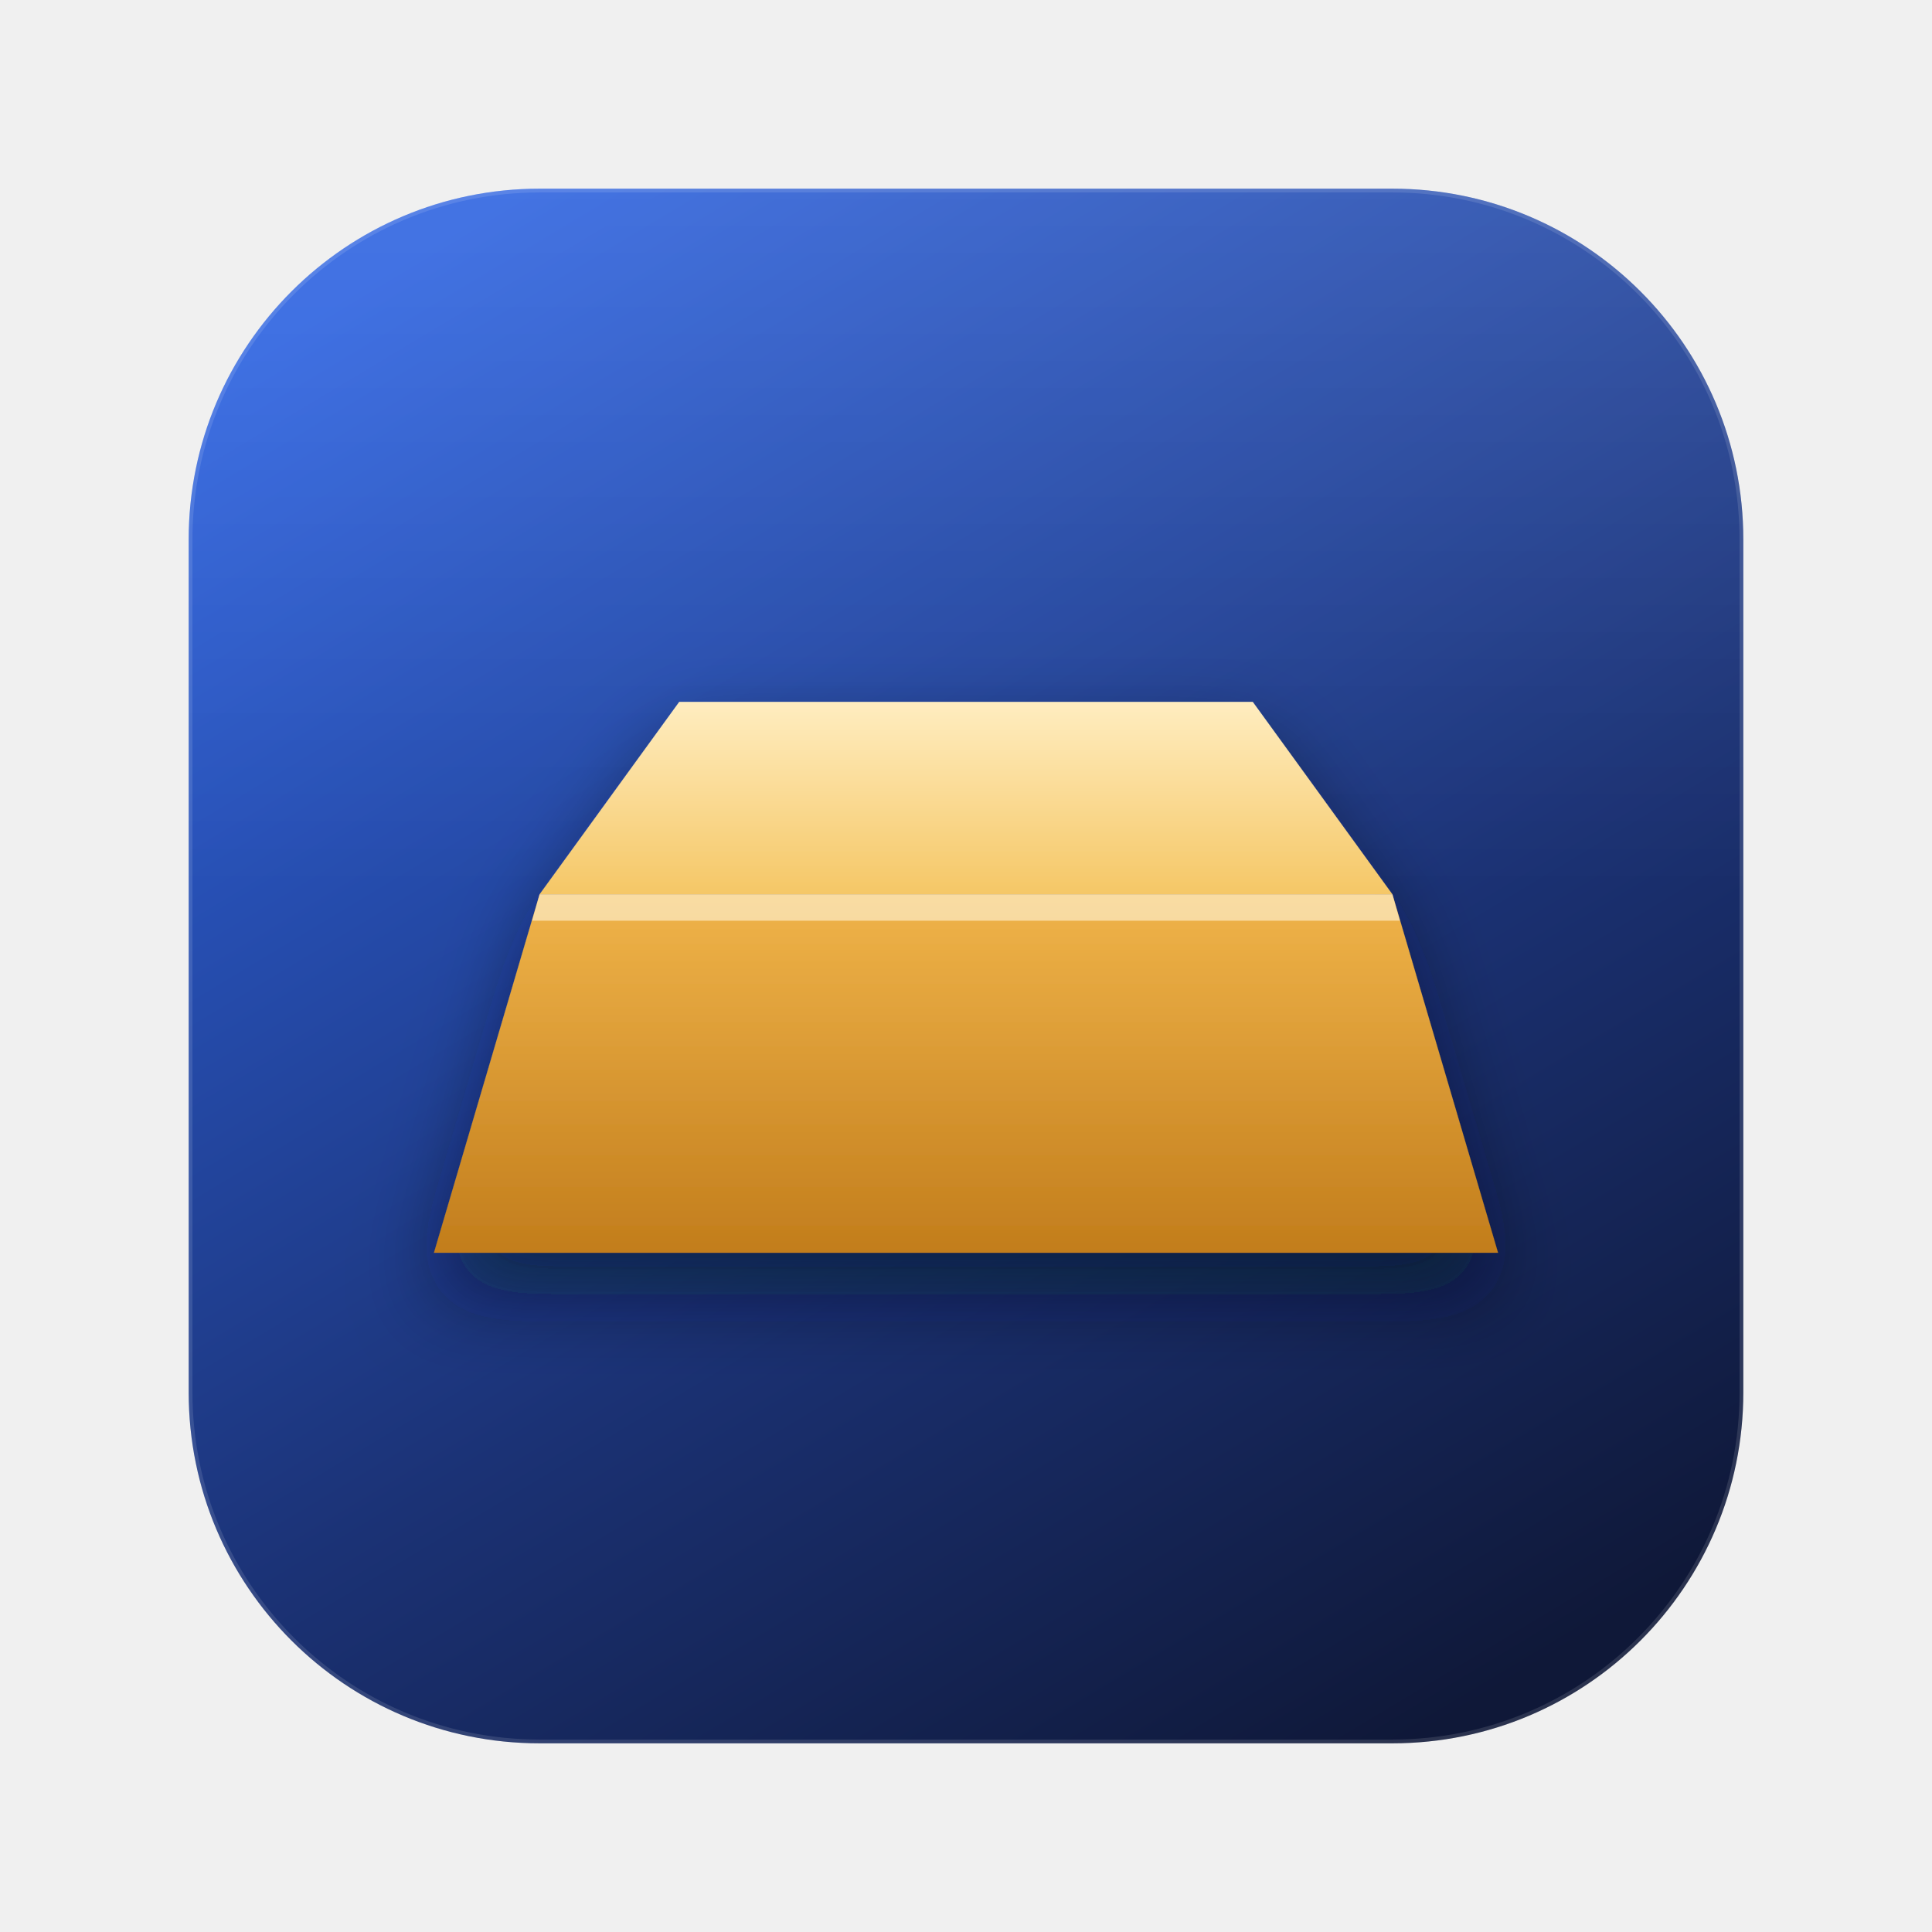
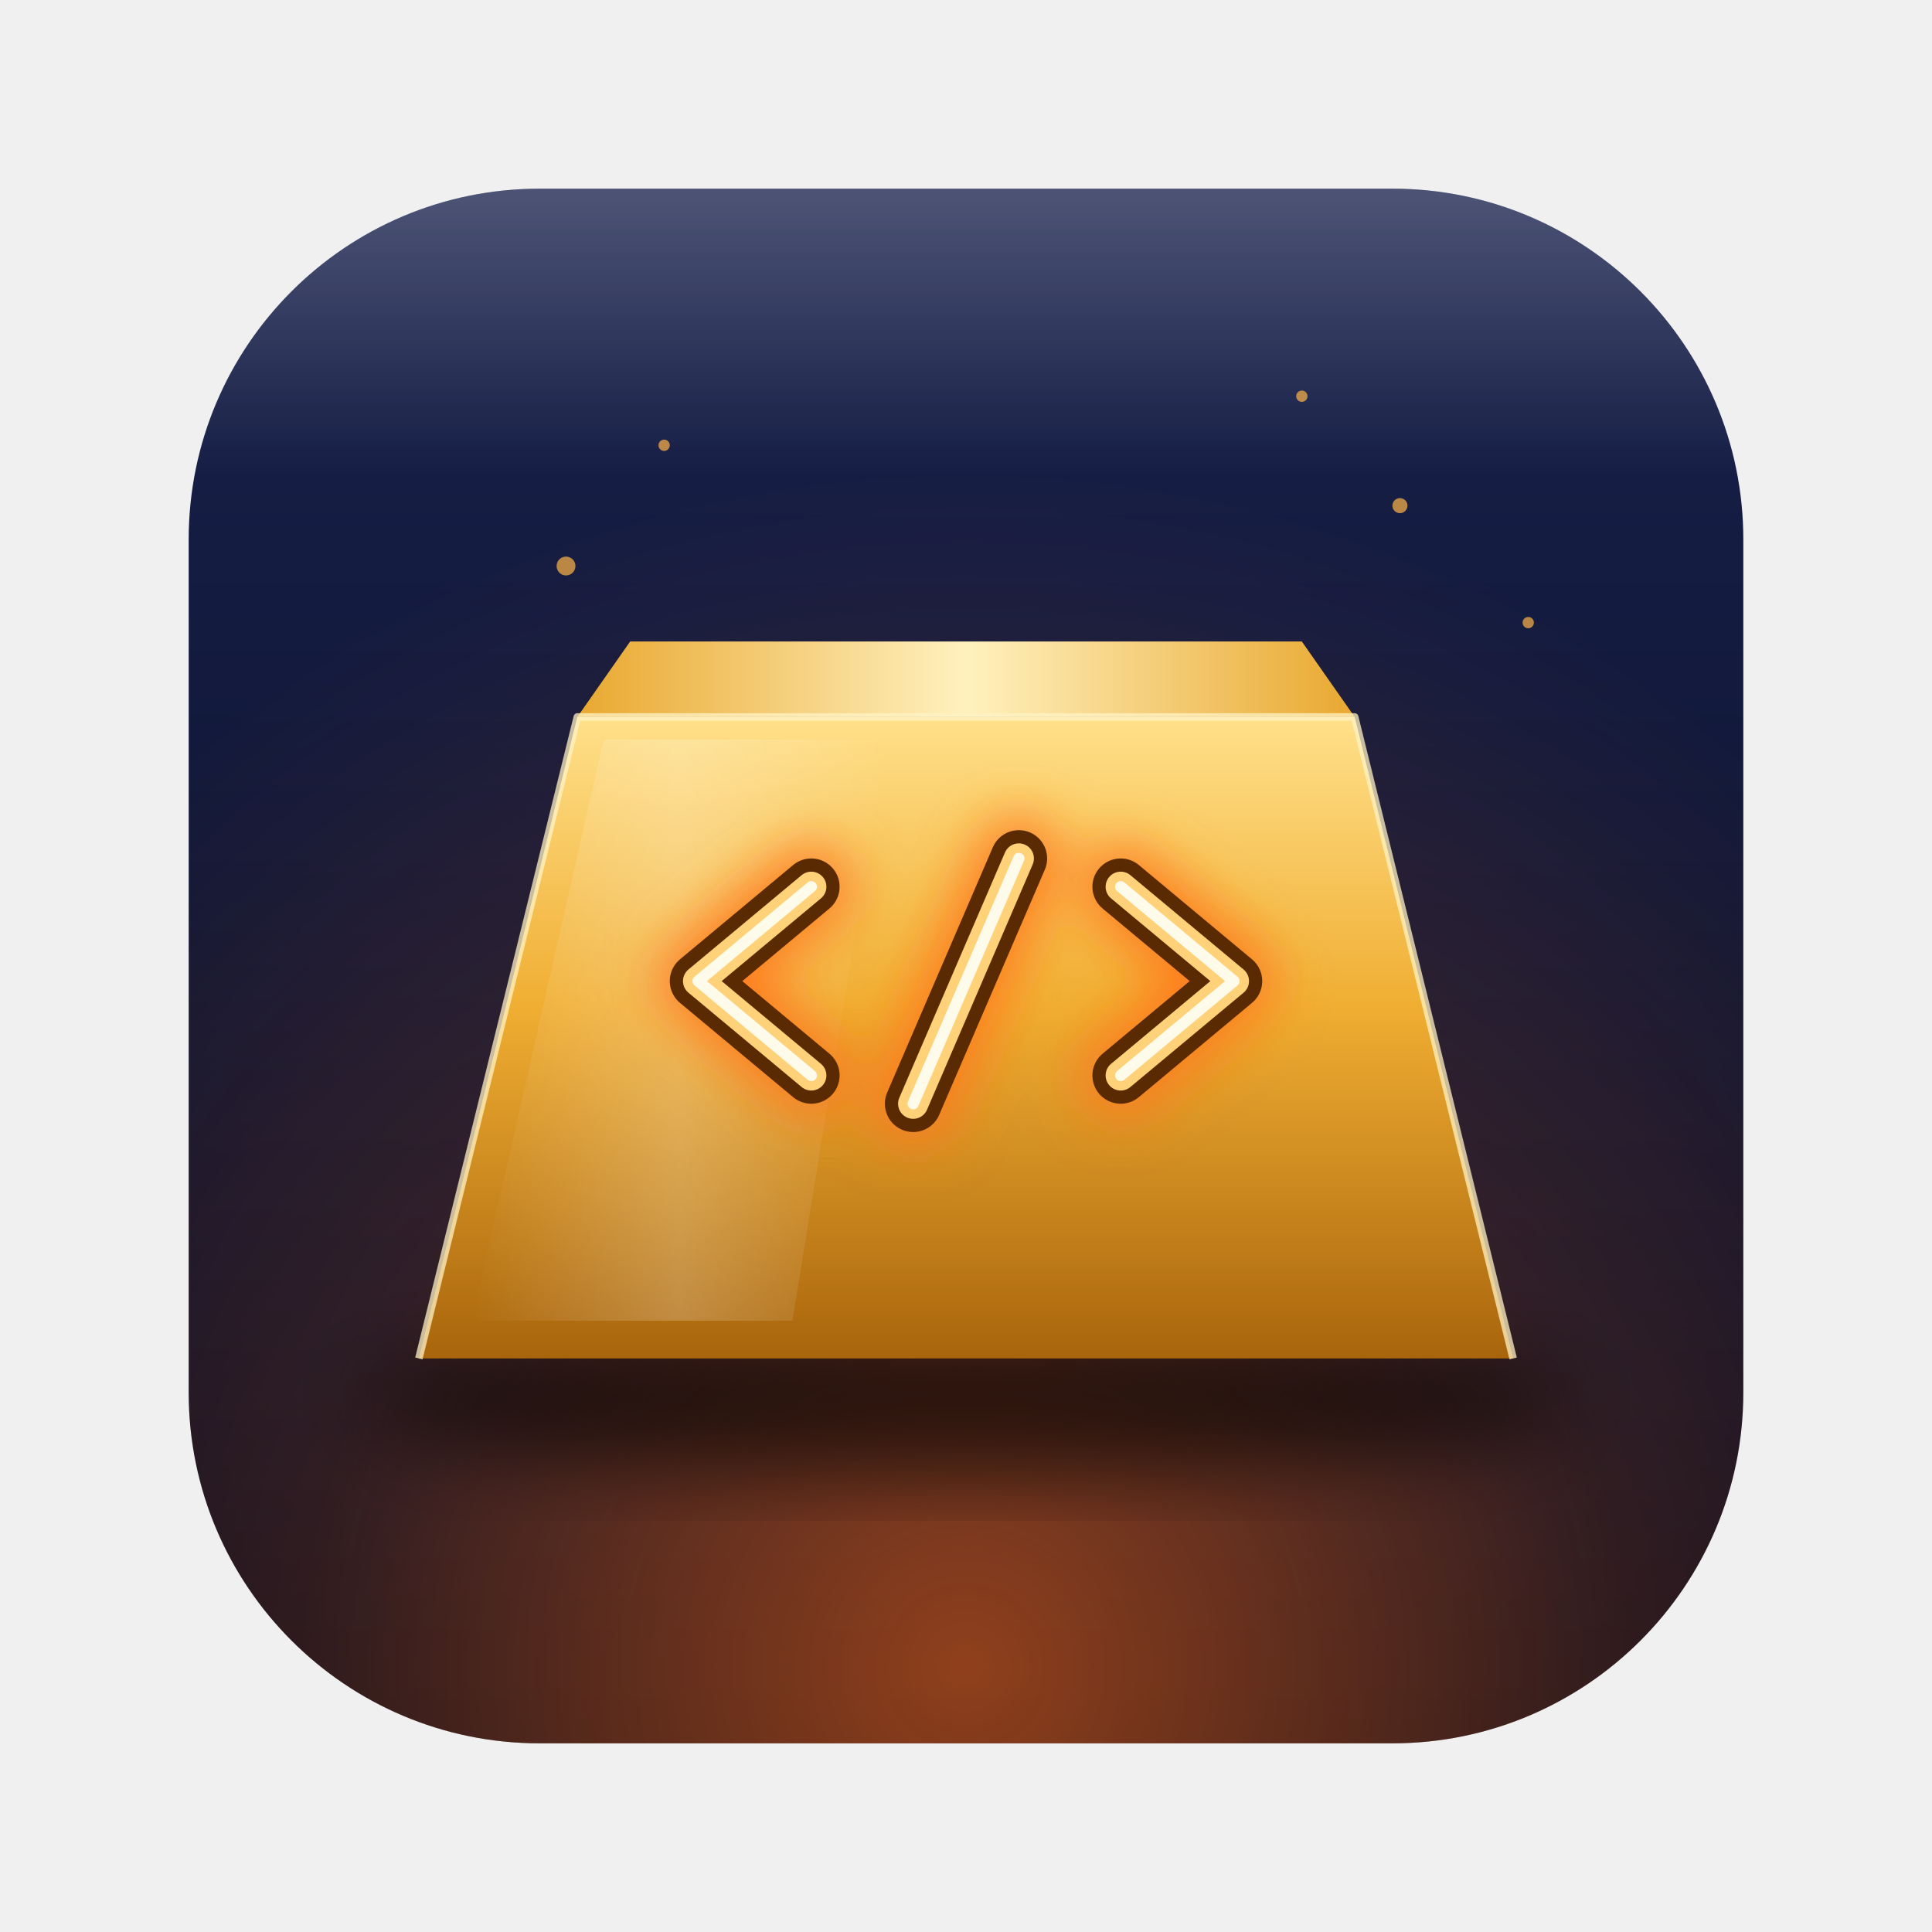
<svg xmlns="http://www.w3.org/2000/svg" viewBox="0 0 1024 1024" width="1024" height="1024">
  <defs>
-     <linearGradient id="bg" x1="0.2" y1="0" x2="0.8" y2="1">
-       <stop offset="0" stop-color="#2F64E0" />
-       <stop offset="0.6" stop-color="#1B3275" />
-       <stop offset="1" stop-color="#0F1838" />
+     <linearGradient id="bg" x1="0" y1="0" x2="0" y2="1">
+       <stop offset="0" stop-color="#18214D" />
+       <stop offset="1" stop-color="#070B1C" />
    </linearGradient>
-     <linearGradient id="sheen" x1="0" y1="0" x2="0" y2="1">
-       <stop offset="0" stop-color="#FFFFFF" stop-opacity="0.10" />
-       <stop offset="0.45" stop-color="#FFFFFF" stop-opacity="0" />
+     <radialGradient id="forge" cx="0.5" cy="0.86" r="0.62">
+       <stop offset="0" stop-color="#FF6A1A" stop-opacity="0.55" />
+       <stop offset="0.55" stop-color="#FF6A1A" stop-opacity="0.154" />
+       <stop offset="1" stop-color="#FF6A1A" stop-opacity="0" />
+     </radialGradient>
+     <linearGradient id="rim" x1="0" y1="0" x2="0" y2="1">
+       <stop offset="0" stop-color="#fff" stop-opacity=".22" />
+       <stop offset=".18" stop-color="#fff" stop-opacity="0" />
    </linearGradient>
-     <linearGradient id="top" x1="0" y1="0" x2="0" y2="1">
-       <stop offset="0" stop-color="#FFEDC0" />
-       <stop offset="1" stop-color="#F5C766" />
+     <linearGradient id="top" x1="0" y1="0" x2="1" y2="1">
+       <stop offset="0" stop-color="#FFF4C7" />
+       <stop offset=".35" stop-color="#FFD66B" />
+       <stop offset=".75" stop-color="#E9A82A" />
+       <stop offset="1" stop-color="#C98512" />
    </linearGradient>
    <linearGradient id="front" x1="0" y1="0" x2="0" y2="1">
-       <stop offset="0" stop-color="#F0B44A" />
-       <stop offset="1" stop-color="#C27D1C" />
+       <stop offset="0" stop-color="#F2B437" />
+       <stop offset=".55" stop-color="#C47F14" />
+       <stop offset="1" stop-color="#8E550A" />
    </linearGradient>
-     <filter id="shadow" x="-20%" y="-20%" width="140%" height="170%">
-       <feDropShadow dx="0" dy="22" stdDeviation="22" flood-color="#050A1E" flood-opacity="0.55" />
+     <linearGradient id="side" x1="0" y1="0" x2="1" y2="1">
+       <stop offset="0" stop-color="#C98516" />
+       <stop offset="1" stop-color="#6B3D06" />
+     </linearGradient>
+     <linearGradient id="spec" x1="0" y1="0" x2="1" y2="0">
+       <stop offset="0" stop-color="#fff" stop-opacity="0" />
+       <stop offset=".5" stop-color="#fff" stop-opacity=".75" />
+       <stop offset="1" stop-color="#fff" stop-opacity="0" />
+     </linearGradient>
+     <filter id="shadow" x="-30%" y="-30%" width="160%" height="160%">
+       <feGaussianBlur stdDeviation="22" />
+     </filter>
+     <filter id="soft" x="-20%" y="-20%" width="140%" height="140%">
+       <feGaussianBlur stdDeviation="6" />
+     </filter>
+     <clipPath id="sq">
+       <rect x="100" y="100" width="824" height="824" rx="186" />
+     </clipPath>
+     <linearGradient id="face" x1="0" y1="0" x2="0" y2="1">
+       <stop offset="0" stop-color="#FFE08A" />
+       <stop offset=".45" stop-color="#F0AE33" />
+       <stop offset="1" stop-color="#A9650C" />
+     </linearGradient>
+     <linearGradient id="lid" x1="0" y1="0" x2="1" y2="0">
+       <stop offset="0" stop-color="#E9A830" />
+       <stop offset=".5" stop-color="#FFF1BE" />
+       <stop offset="1" stop-color="#E9A830" />
+     </linearGradient>
+     <filter id="hot" x="-40%" y="-40%" width="180%" height="180%">
+       <feGaussianBlur stdDeviation="14" />
    </filter>
  </defs>
  <rect x="100" y="100" width="824" height="824" rx="186" fill="url(#bg)" />
-   <rect x="100" y="100" width="824" height="824" rx="186" fill="url(#sheen)" />
-   <rect x="101" y="101" width="822" height="822" rx="185" fill="none" stroke="#FFFFFF" stroke-opacity="0.12" stroke-width="2" />
-   <g filter="url(#shadow)">
-     <polygon points="360,372 664,372 738,474 286,474" fill="url(#top)" />
-     <polygon points="286,474 738,474 794,664 230,664" fill="url(#front)" />
-     <polygon points="286,474 738,474 742,488 282,488" fill="#FFF6DE" opacity="0.6" />
+   <g clip-path="url(#sq)">
+     <rect x="0" y="0" width="1024" height="1024" fill="url(#forge)" />
+     <rect x="100" y="100" width="824" height="824" fill="url(#rim)" />
  </g>
+   <g clip-path="url(#sq)">
+     <ellipse cx="512" cy="742" rx="320" ry="40" fill="#000" opacity=".6" filter="url(#shadow)" />
+   </g>
+   <polygon points="222,720 802,720 718,380 306,380" fill="url(#face)" />
+   <polygon points="306,380 718,380 690,340 334,340" fill="url(#lid)" />
+   <polygon points="320,392 470,392 420,700 250,700" fill="url(#spec)" opacity=".28" />
+   <polyline points="222,720 306,380 718,380 802,720" fill="none" stroke="#FFF2C4" stroke-opacity=".75" stroke-width="4" stroke-linejoin="round" />
+   <path d="M430 470 L370 520 L430 570 M540 455 L484 585 M594 470 L654 520 L594 570" fill="none" stroke="#FF7A1A" stroke-width="44" stroke-linecap="round" stroke-linejoin="round" filter="url(#hot)" opacity=".95" />
+   <path d="M430 470 L370 520 L430 570 M540 455 L484 585 M594 470 L654 520 L594 570" fill="none" stroke="#5A2A03" stroke-width="30" stroke-linecap="round" stroke-linejoin="round" />
+   <path d="M430 470 L370 520 L430 570 M540 455 L484 585 M594 470 L654 520 L594 570" fill="none" stroke="#FFD27A" stroke-width="16" stroke-linecap="round" stroke-linejoin="round" />
+   <path d="M430 470 L370 520 L430 570 M540 455 L484 585 M594 470 L654 520 L594 570" fill="none" stroke="#FFFBEA" stroke-width="6" stroke-linecap="round" stroke-linejoin="round" />
+   <circle cx="300" cy="300" r="5" fill="#FFB347" opacity=".7" />
+   <circle cx="742" cy="268" r="4" fill="#FFB347" opacity=".7" />
+   <circle cx="690" cy="210" r="3" fill="#FFB347" opacity=".7" />
+   <circle cx="352" cy="236" r="3" fill="#FFB347" opacity=".7" />
+   <circle cx="810" cy="330" r="3" fill="#FFB347" opacity=".7" />
</svg>
